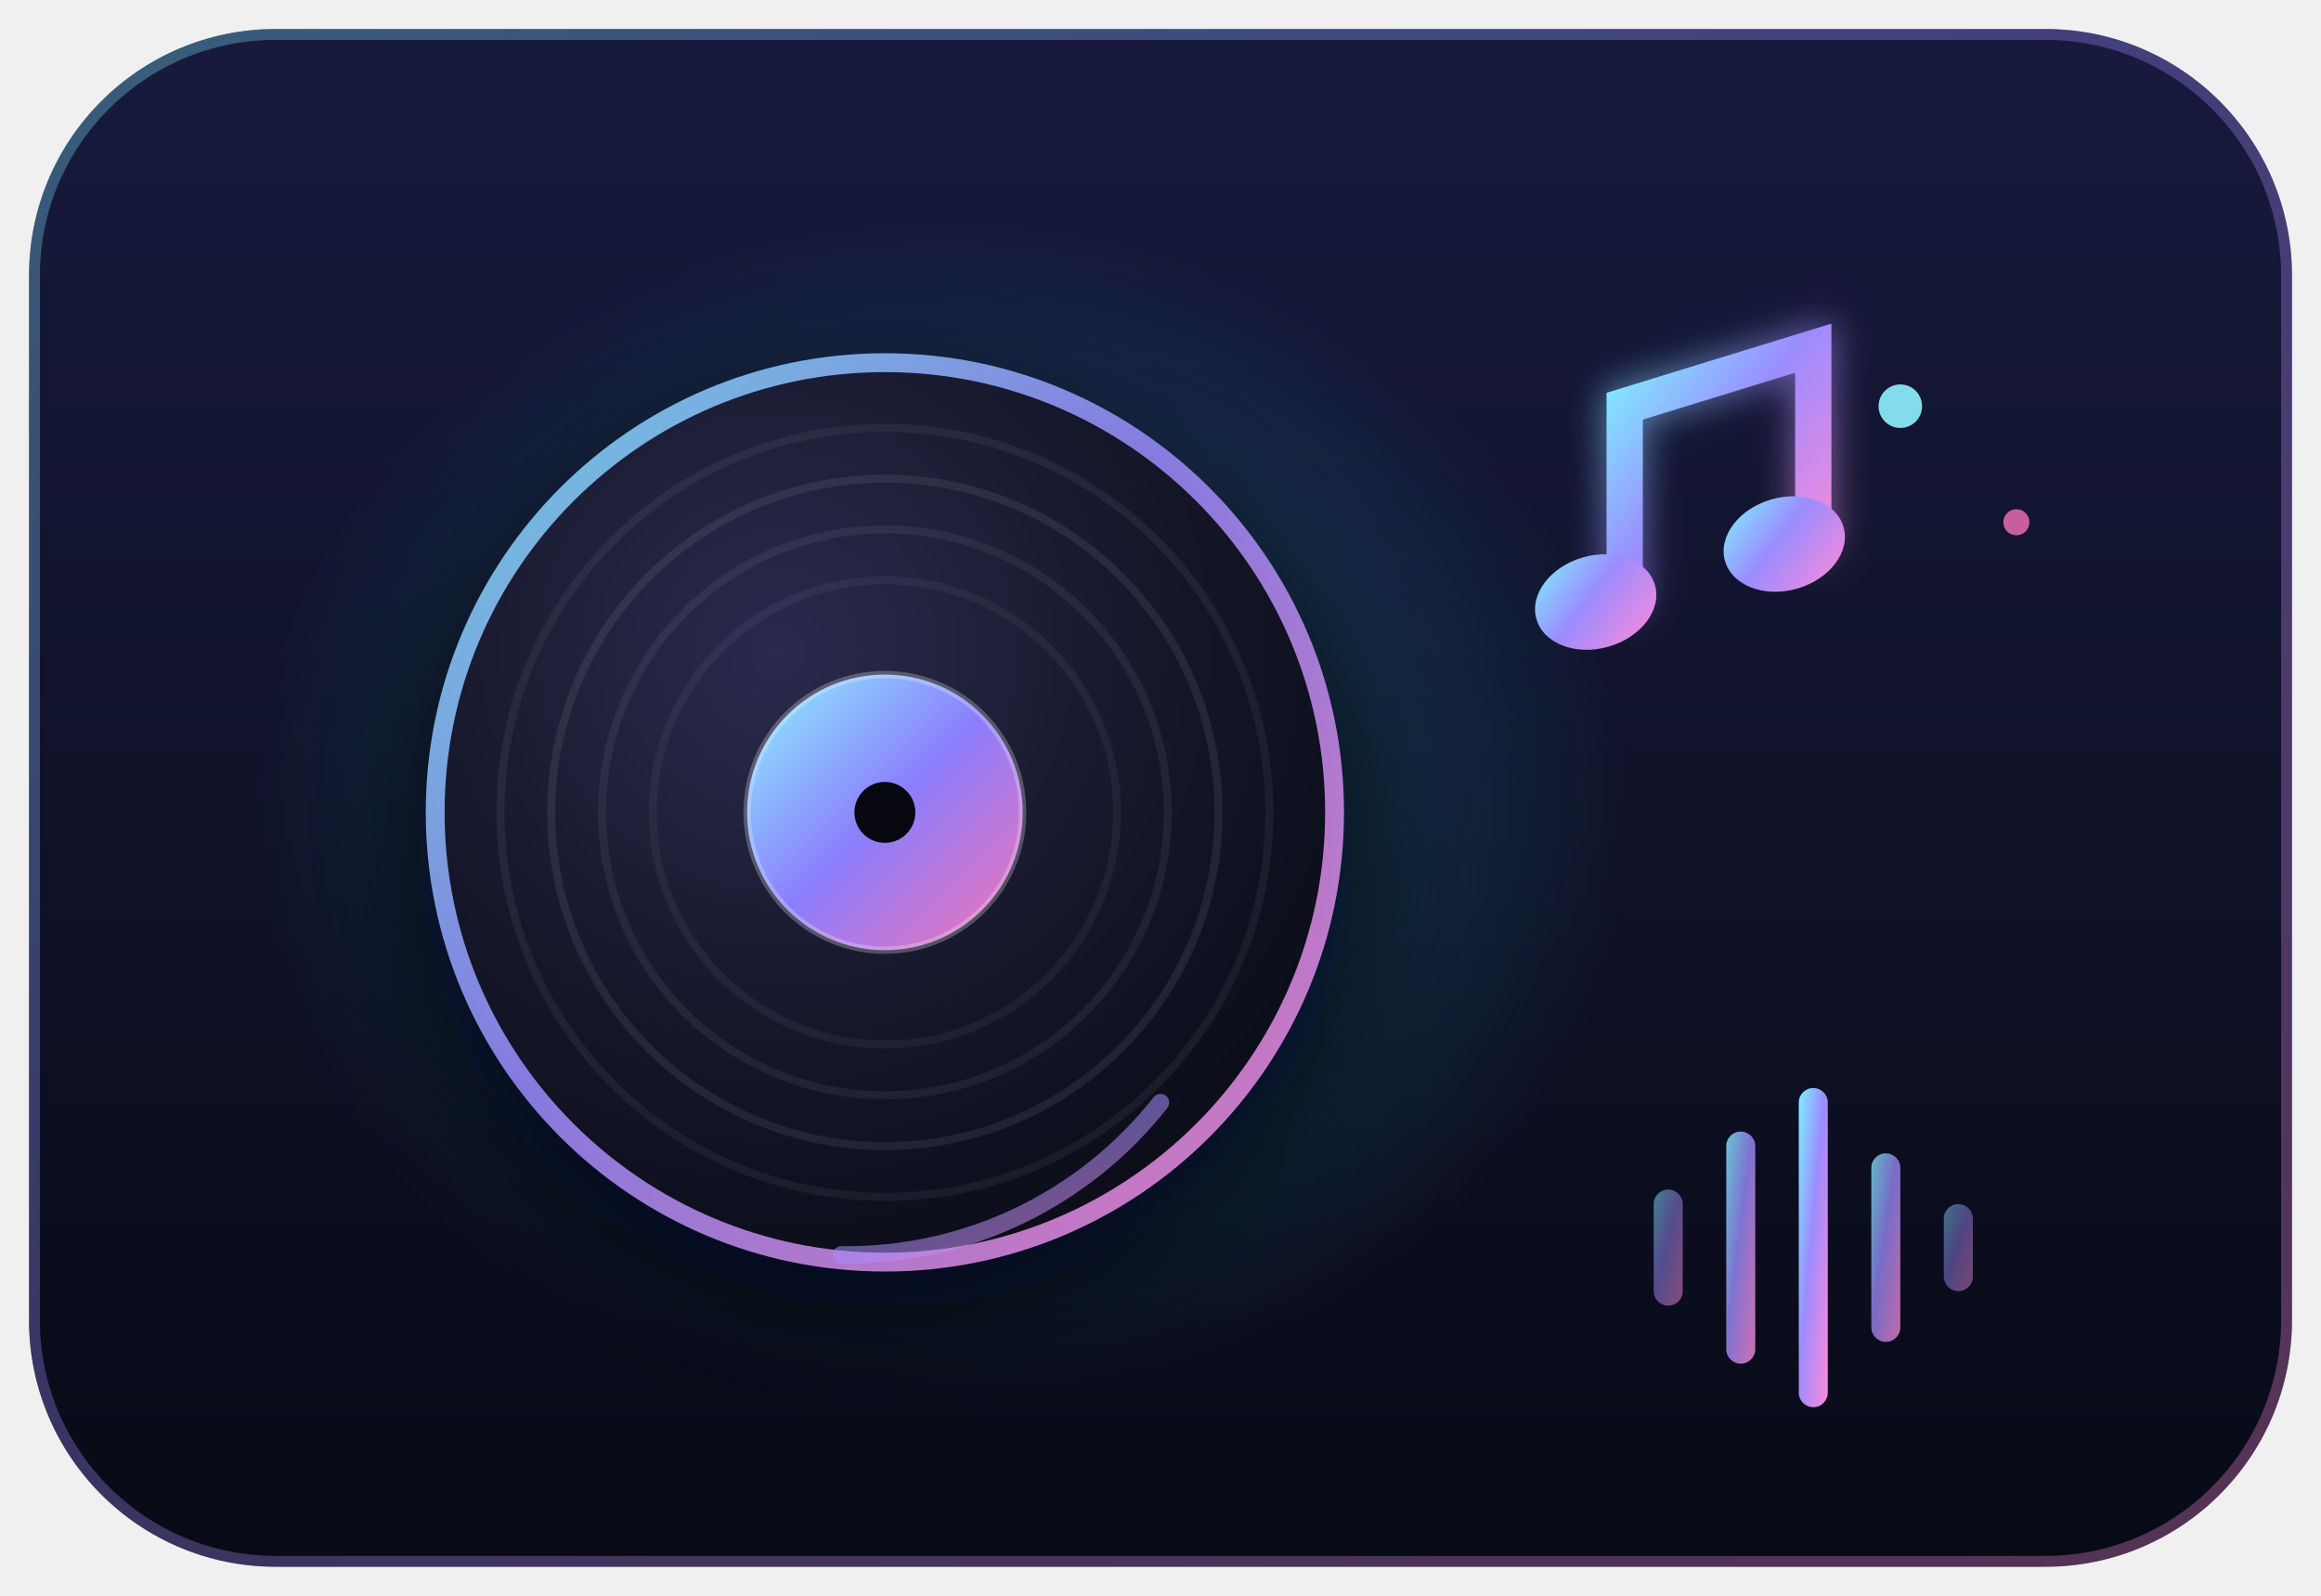
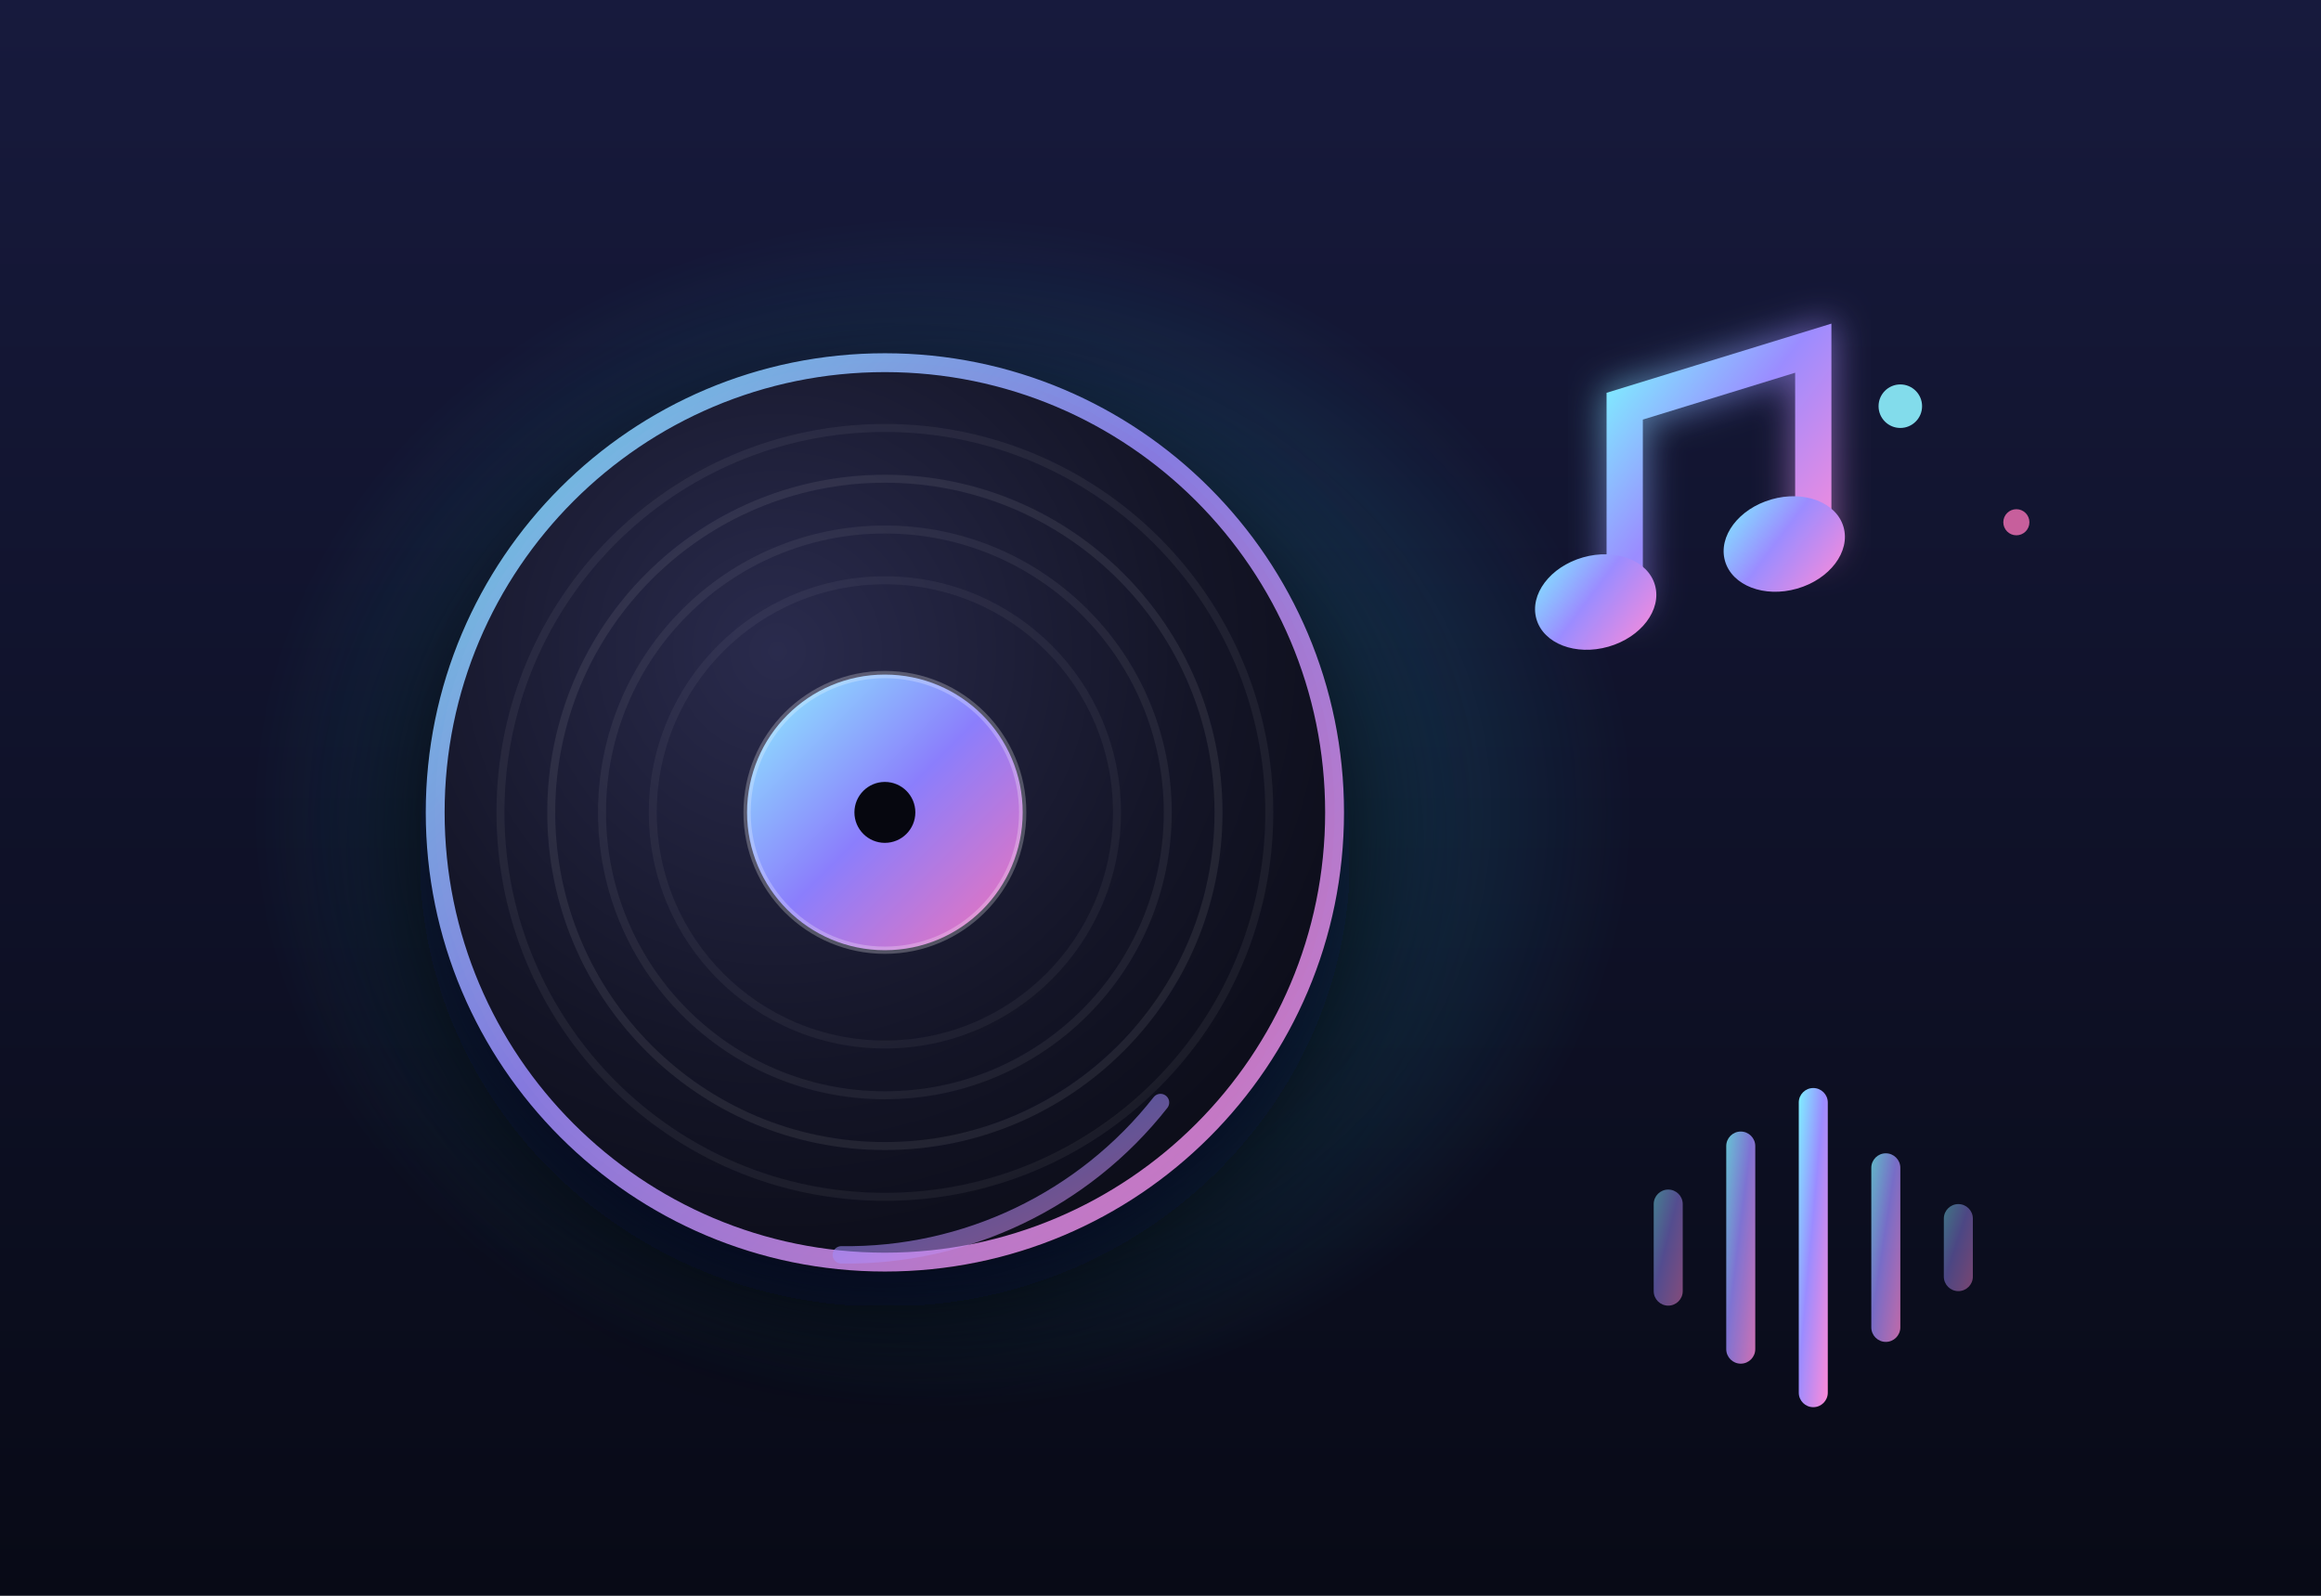
<svg xmlns="http://www.w3.org/2000/svg" viewBox="0 0 320 220" width="160" height="110" role="img" aria-label="Music">
  <defs>
    <linearGradient id="mCard" x1="0" y1="0" x2="0" y2="1">
      <stop offset="0" stop-color="#171a3d" />
      <stop offset="1" stop-color="#080a16" />
    </linearGradient>
    <linearGradient id="mSheen" x1="0" y1="0" x2="1" y2="1">
      <stop offset="0" stop-color="#7ef0ff" />
      <stop offset="0.45" stop-color="#9b8cff" />
      <stop offset="1" stop-color="#ff8ad8" />
    </linearGradient>
    <radialGradient id="mDisc" cx="0.38" cy="0.32" r="0.85">
      <stop offset="0" stop-color="#2a2b4d" />
      <stop offset="0.55" stop-color="#141527" />
      <stop offset="1" stop-color="#080912" />
    </radialGradient>
    <linearGradient id="mLabel" x1="0" y1="0" x2="1" y2="1">
      <stop offset="0" stop-color="#8ef2ff" />
      <stop offset="0.5" stop-color="#8b7efc" />
      <stop offset="1" stop-color="#f472b6" />
    </linearGradient>
    <radialGradient id="mGlow" cx="0.5" cy="0.5" r="0.5">
      <stop offset="0" stop-color="#7c6cff" stop-opacity="0.55" />
      <stop offset="0.55" stop-color="#22d3ee" stop-opacity="0.16" />
      <stop offset="1" stop-color="#22d3ee" stop-opacity="0" />
    </radialGradient>
    <filter id="mBlur" x="-40%" y="-40%" width="180%" height="180%">
      <feGaussianBlur stdDeviation="9" />
    </filter>
    <filter id="mSoft" x="-30%" y="-30%" width="160%" height="160%">
      <feGaussianBlur stdDeviation="2.4" />
    </filter>
  </defs>
-   <rect x="4" y="4" width="312" height="212" rx="34" fill="url(#mCard)" />
-   <rect x="4.75" y="4.75" width="310.5" height="210.5" rx="33.25" fill="none" stroke="url(#mSheen)" stroke-opacity="0.32" stroke-width="1.5" />
+   <rect x="0" y="0" width="320" height="220" fill="url(#mCard)" />
  <ellipse cx="130" cy="112" rx="96" ry="82" fill="url(#mGlow)" />
  <g transform="translate(122 112)">
    <ellipse cx="0" cy="6" rx="64" ry="62" fill="#05060d" opacity="0.85" filter="url(#mBlur)" />
    <circle r="62" fill="url(#mDisc)" />
    <circle r="62" fill="none" stroke="url(#mSheen)" stroke-opacity="0.85" stroke-width="2.6" />
    <g fill="none" stroke="#ffffff">
      <circle r="53" stroke-opacity="0.055" stroke-width="1.1" />
      <circle r="46" stroke-opacity="0.075" stroke-width="1.1" />
      <circle r="39" stroke-opacity="0.06" stroke-width="1.1" />
      <circle r="32" stroke-opacity="0.05" stroke-width="1.1" />
    </g>
    <path d="M38 40 A55 55 0 0 1 -6 61" fill="none" stroke="url(#mSheen)" stroke-opacity="0.55" stroke-width="2.4" stroke-linecap="round" />
    <circle r="19" fill="url(#mLabel)" />
    <circle r="19" fill="none" stroke="#ffffff" stroke-opacity="0.25" stroke-width="1" />
    <circle r="4.2" fill="#06070f" />
  </g>
  <g transform="translate(224 52)">
    <g filter="url(#mSoft)" opacity="0.55">
      <path d="M0 30 V4 L26 -4 V22" fill="none" stroke="url(#mSheen)" stroke-width="6" stroke-linecap="round" />
    </g>
    <path d="M0 30 V4 L26 -4 V22" fill="none" stroke="url(#mSheen)" stroke-width="5" stroke-linecap="round" />
    <ellipse cx="-4" cy="31" rx="8.5" ry="6.4" transform="rotate(-16 -4 31)" fill="url(#mSheen)" />
    <ellipse cx="22" cy="23" rx="8.5" ry="6.4" transform="rotate(-16 22 23)" fill="url(#mSheen)" />
  </g>
  <g transform="translate(228 150)" fill="url(#mSheen)">
    <rect x="0" y="14" width="4" height="16" rx="2" opacity="0.5" />
    <rect x="10" y="6" width="4" height="32" rx="2" opacity="0.8" />
    <rect x="20" y="0" width="4" height="44" rx="2" />
    <rect x="30" y="9" width="4" height="26" rx="2" opacity="0.75" />
    <rect x="40" y="16" width="4" height="12" rx="2" opacity="0.45" />
  </g>
  <circle cx="262" cy="56" r="3" fill="#8ef2ff" opacity="0.9" />
  <circle cx="278" cy="72" r="1.8" fill="#f472b6" opacity="0.8" />
</svg>
